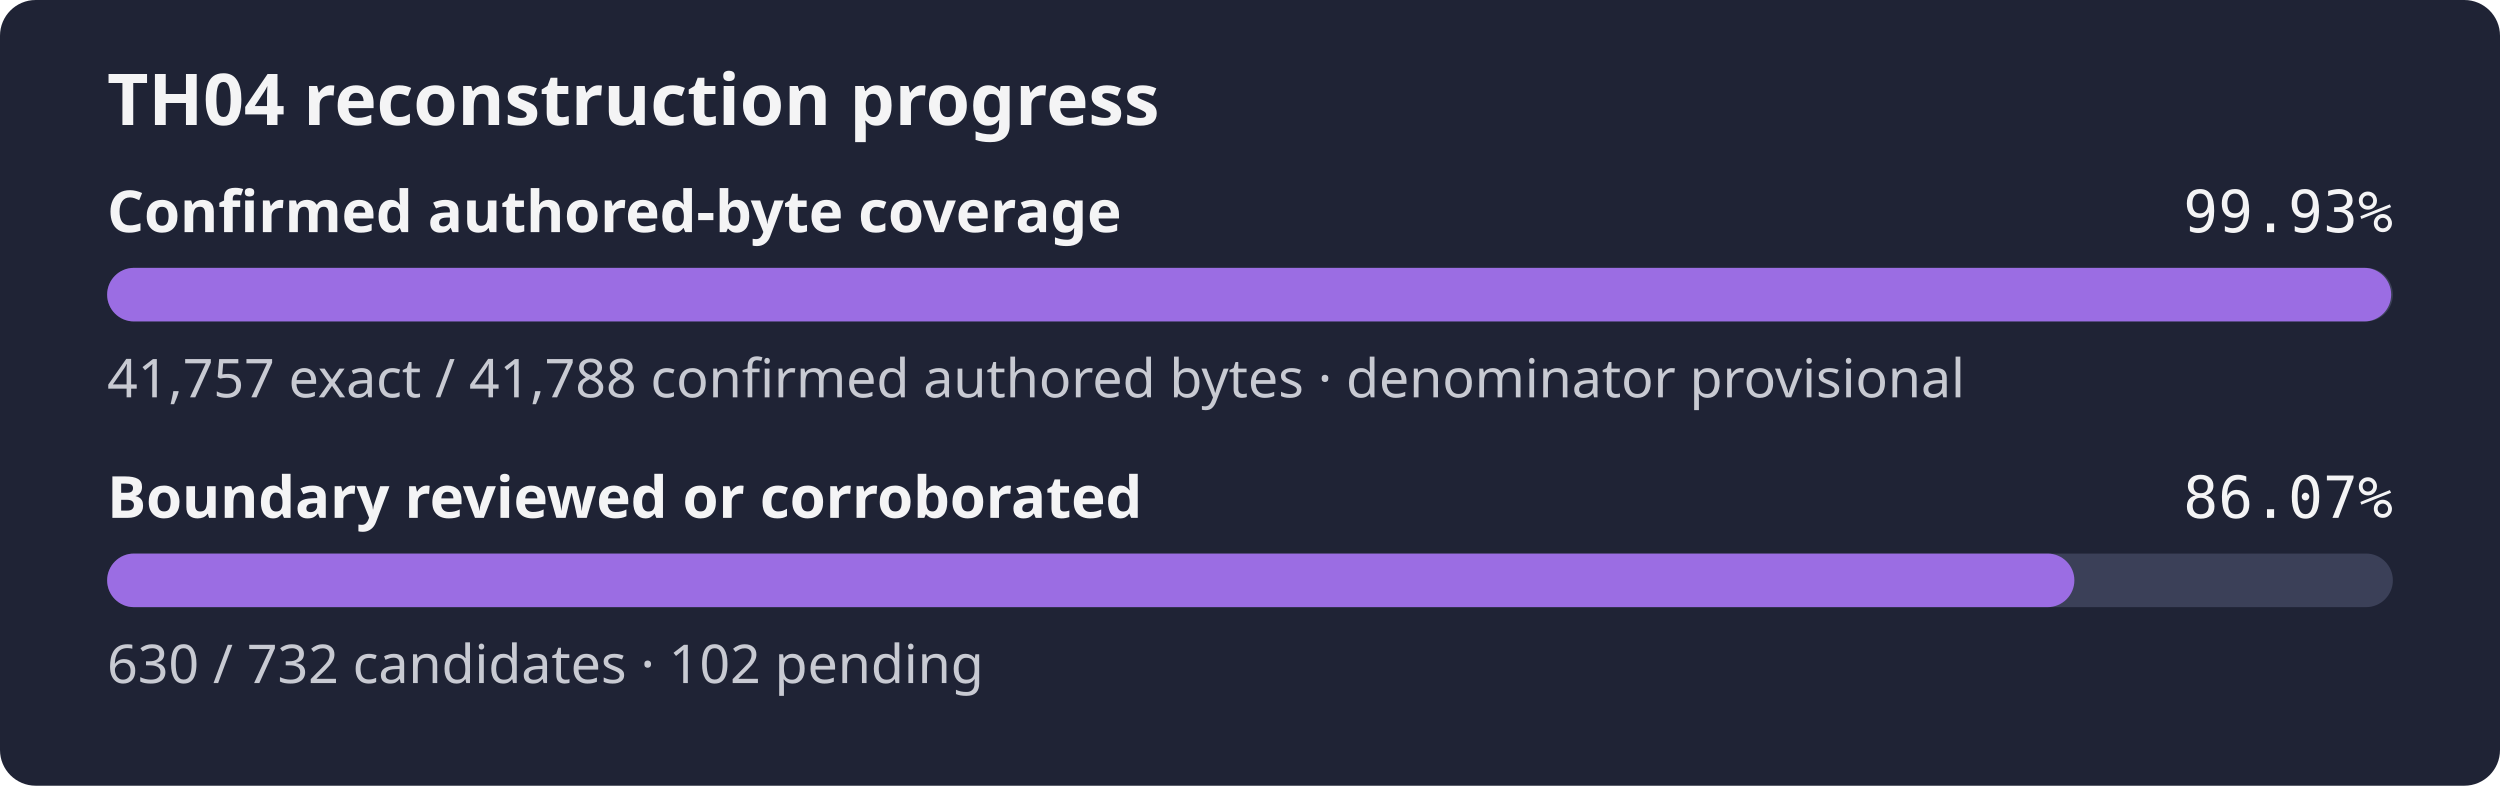
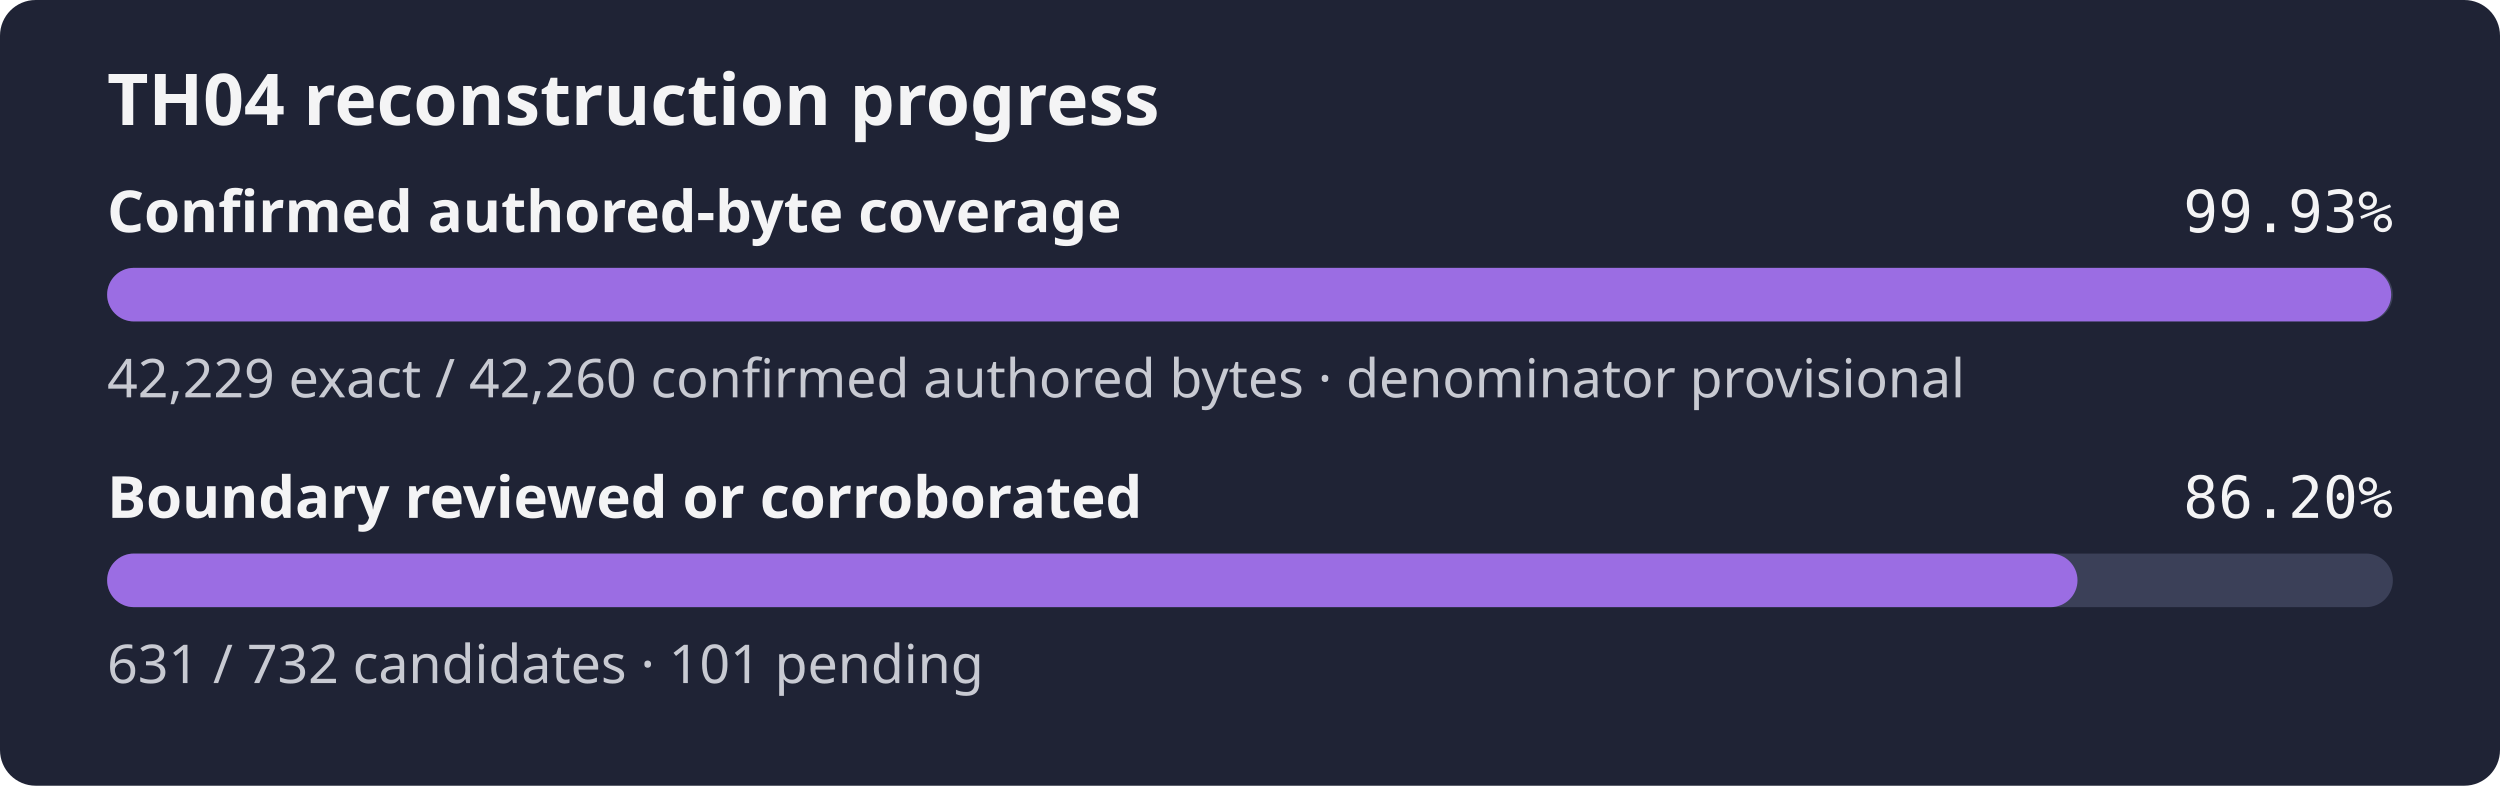
- <svg xmlns="http://www.w3.org/2000/svg" width="560" height="176" role="img" aria-label="TH04 reconstruction progress: 99.93% of the confirmed authored-byte set is exact, boundary reviewed or corroborated 86.07%">
+ <svg xmlns="http://www.w3.org/2000/svg" width="560" height="176" role="img" aria-label="TH04 reconstruction progress: 99.93% of the confirmed authored-byte set is exact, boundary reviewed or corroborated 86.20%">
  <rect width="560" height="176" rx="8" fill="#1f2335" />
  <text x="24" y="28" fill="#f4f4f5" font-family="sans-serif" font-size="16" font-weight="600">TH04 reconstruction progress</text>
  <text x="24" y="52" fill="#f4f4f5" font-family="sans-serif" font-size="13" font-weight="600">Confirmed authored-byte coverage</text>
  <text x="536" y="52" fill="#f4f4f5" text-anchor="end" font-family="monospace" font-size="13">99.93%</text>
  <rect x="24" y="60" width="512" height="12" rx="6" fill="#3b4058" />
  <rect x="24" y="60" width="511.62" height="12" rx="6" fill="#9b6de3" />
-   <text x="24" y="89" fill="#c8cad2" font-family="sans-serif" font-size="12">41,757 exact / 41,788 confirmed authored bytes · denominator provisional</text>
+   <text x="24" y="89" fill="#c8cad2" font-family="sans-serif" font-size="12">42,229 exact / 42,260 confirmed authored bytes · denominator provisional</text>
  <text x="24" y="116" fill="#f4f4f5" font-family="sans-serif" font-size="13" font-weight="600">Boundary reviewed or corroborated</text>
-   <text x="536" y="116" fill="#f4f4f5" text-anchor="end" font-family="monospace" font-size="13">86.07%</text>
+   <text x="536" y="116" fill="#f4f4f5" text-anchor="end" font-family="monospace" font-size="13">86.20%</text>
  <rect x="24" y="124" width="512" height="12" rx="6" fill="#3b4058" />
-   <rect x="24" y="124" width="440.66" height="12" rx="6" fill="#9b6de3" />
-   <text x="24" y="153" fill="#c8cad2" font-family="sans-serif" font-size="12">630 / 732 candidates · 102 pending</text>
+   <rect x="24" y="124" width="441.36" height="12" rx="6" fill="#9b6de3" />
+   <text x="24" y="153" fill="#c8cad2" font-family="sans-serif" font-size="12">631 / 732 candidates · 101 pending</text>
</svg>
